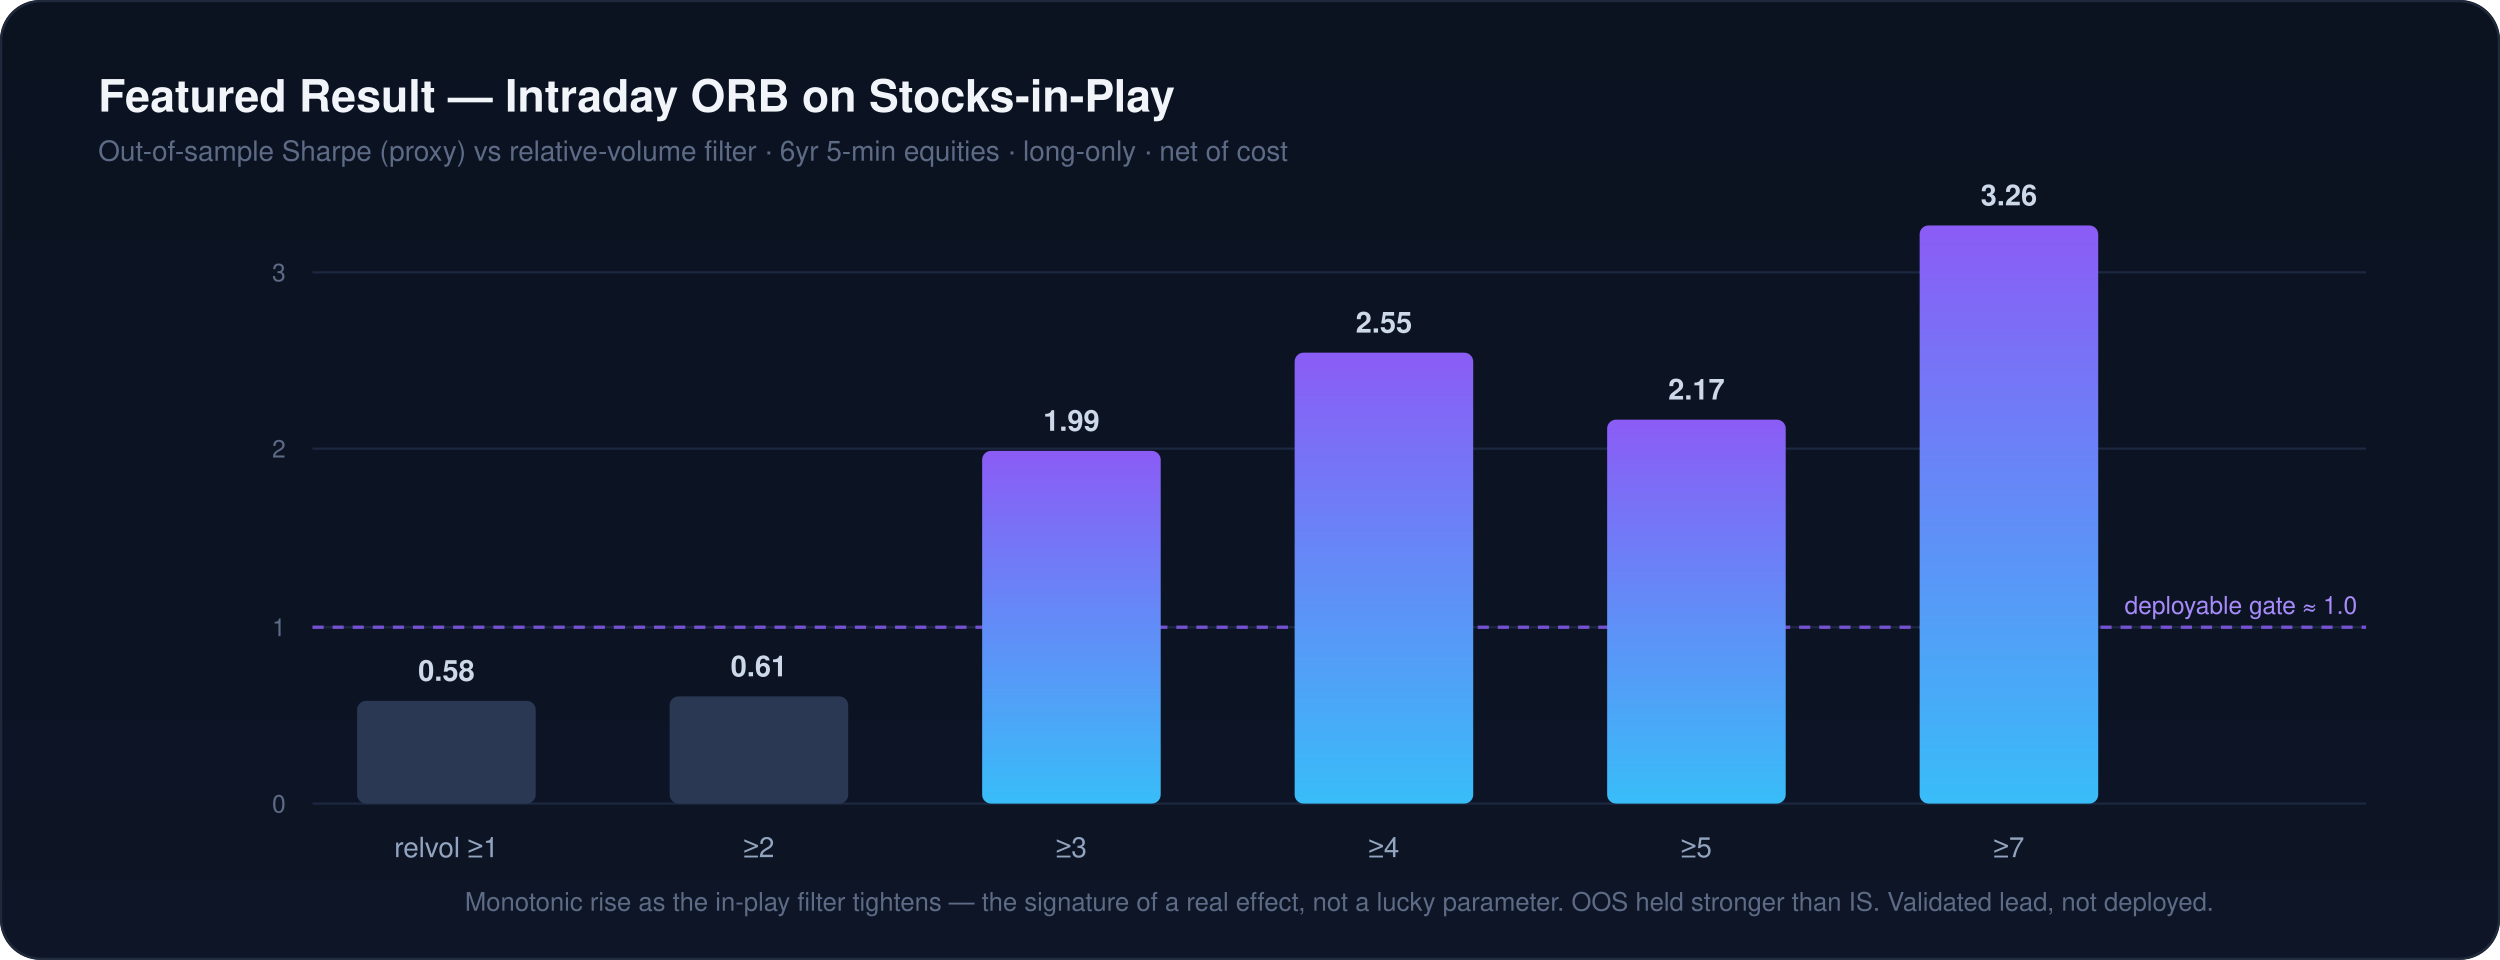
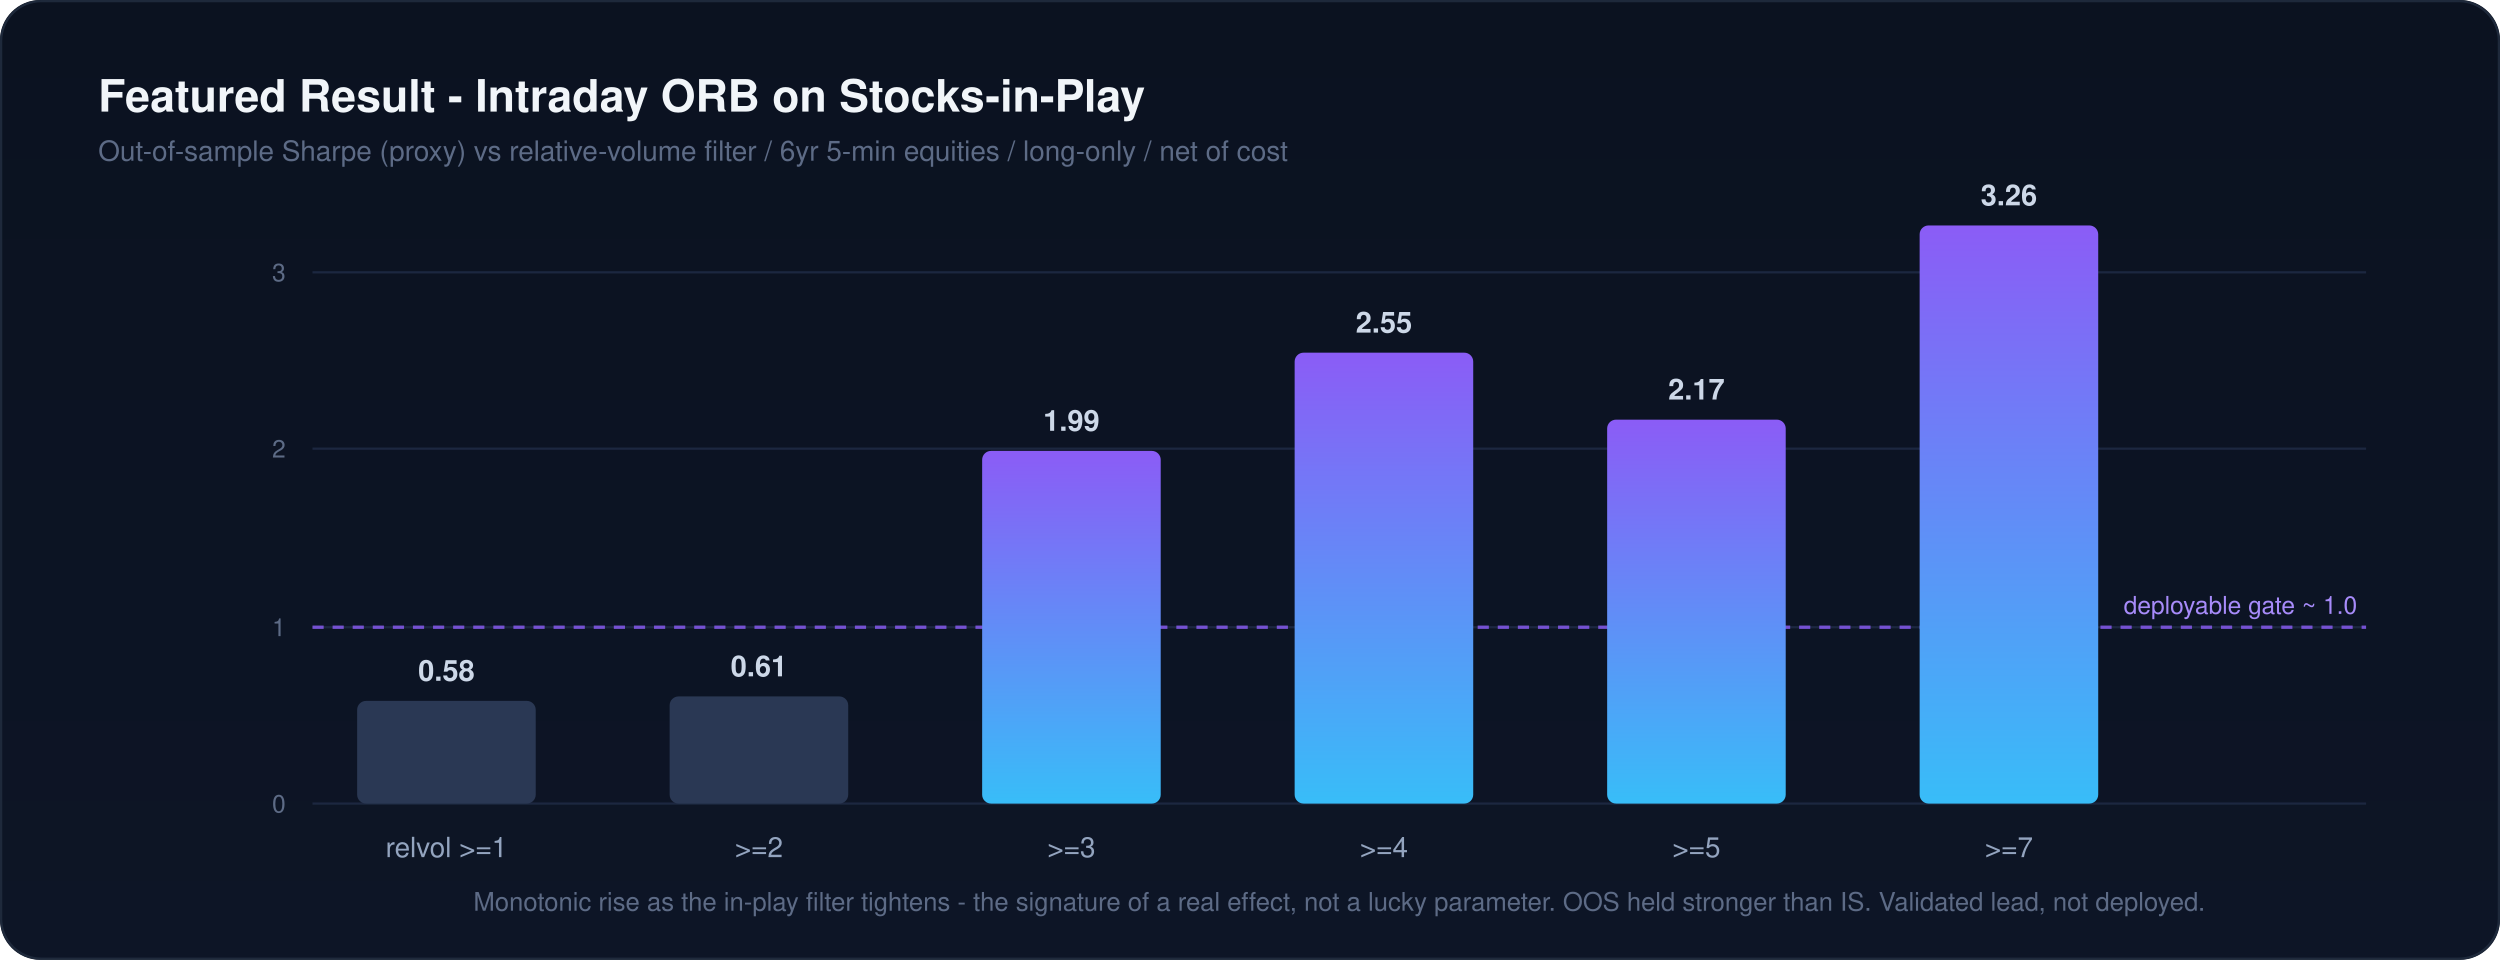
<svg xmlns="http://www.w3.org/2000/svg" viewBox="0 0 1120 430" font-family="-apple-system,BlinkMacSystemFont,Segoe UI,Helvetica,Arial,sans-serif" role="img" aria-labelledby="t d">
  <defs>
    <linearGradient id="bg3" x1="0" y1="0" x2="0" y2="1">
      <stop offset="0" stop-color="#0b1220" />
      <stop offset="1" stop-color="#0d1526" />
    </linearGradient>
    <linearGradient id="bar" x1="0" y1="1" x2="0" y2="0">
      <stop offset="0" stop-color="#38bdf8" />
      <stop offset="1" stop-color="#8b5cf6" />
    </linearGradient>
  </defs>
  <rect width="1120" height="430" rx="18" fill="url(#bg3)" />
  <rect x="0.5" y="0.5" width="1119" height="429" rx="18" fill="none" stroke="#1e293b" />
-   <text x="44" y="50" fill="#f1f5f9" font-size="20" font-weight="700">Featured Result — Intraday ORB on Stocks-in-Play</text>
-   <text x="44" y="72" fill="#5d6b86" font-size="12.5">Out-of-sample Sharpe (proxy) vs relative-volume filter · 6yr 5-min equities · long-only · net of cost</text>
+   <text x="44" y="50" fill="#f1f5f9" font-size="20" font-weight="700">Featured Result - Intraday ORB on Stocks-in-Play</text>
+   <text x="44" y="72" fill="#5d6b86" font-size="12.5">Out-of-sample Sharpe (proxy) vs relative-volume filter / 6yr 5-min equities / long-only / net of cost</text>
  <g stroke="#1c2740" stroke-width="1">
    <line x1="140" y1="360" x2="1060" y2="360" />
    <line x1="140" y1="281" x2="1060" y2="281" />
    <line x1="140" y1="201" x2="1060" y2="201" />
    <line x1="140" y1="122" x2="1060" y2="122" />
  </g>
  <g fill="#5d6b86" font-size="11" text-anchor="end">
    <text x="128" y="364">0</text>
    <text x="128" y="285">1</text>
    <text x="128" y="205">2</text>
    <text x="128" y="126">3</text>
  </g>
  <line x1="140" y1="281" x2="1060" y2="281" stroke="#8b5cf6" stroke-width="1.5" stroke-dasharray="5 4" opacity="0.8" />
-   <text x="1056" y="275" text-anchor="end" fill="#a78bfa" font-size="11">deployable gate ≈ 1.0</text>
+   <text x="1056" y="275" text-anchor="end" fill="#a78bfa" font-size="11">deployable gate ~ 1.0</text>
  <g>
    <rect x="160" y="314" width="80" height="46" rx="4" fill="#2a3854" />
    <rect x="300" y="312" width="80" height="48" rx="4" fill="#2a3854" />
    <rect x="440" y="202" width="80" height="158" rx="4" fill="url(#bar)" />
    <rect x="580" y="158" width="80" height="202" rx="4" fill="url(#bar)" />
    <rect x="720" y="188" width="80" height="172" rx="4" fill="url(#bar)" />
    <rect x="860" y="101" width="80" height="259" rx="4" fill="url(#bar)" />
  </g>
  <g fill="#cdd8e8" font-size="13" font-weight="700" text-anchor="middle">
    <text x="200" y="305">0.58</text>
    <text x="340" y="303">0.61</text>
    <text x="480" y="193">1.99</text>
    <text x="620" y="149">2.55</text>
    <text x="760" y="179">2.17</text>
    <text x="900" y="92">3.26</text>
  </g>
  <g fill="#93a4bf" font-size="12.5" text-anchor="middle">
-     <text x="200" y="384">relvol ≥1</text>
-     <text x="340" y="384">≥2</text>
-     <text x="480" y="384">≥3</text>
-     <text x="620" y="384">≥4</text>
-     <text x="760" y="384">≥5</text>
-     <text x="900" y="384">≥7</text>
+     <text x="200" y="384">relvol &gt;=1</text>
+     <text x="340" y="384">&gt;=2</text>
+     <text x="480" y="384">&gt;=3</text>
+     <text x="620" y="384">&gt;=4</text>
+     <text x="760" y="384">&gt;=5</text>
+     <text x="900" y="384">&gt;=7</text>
  </g>
-   <text x="600" y="408" text-anchor="middle" fill="#5d6b86" font-size="11.5">Monotonic rise as the in-play filter tightens — the signature of a real effect, not a lucky parameter. OOS held stronger than IS. Validated lead, not deployed.</text>
+   <text x="600" y="408" text-anchor="middle" fill="#5d6b86" font-size="11.5">Monotonic rise as the in-play filter tightens - the signature of a real effect, not a lucky parameter. OOS held stronger than IS. Validated lead, not deployed.</text>
</svg>
